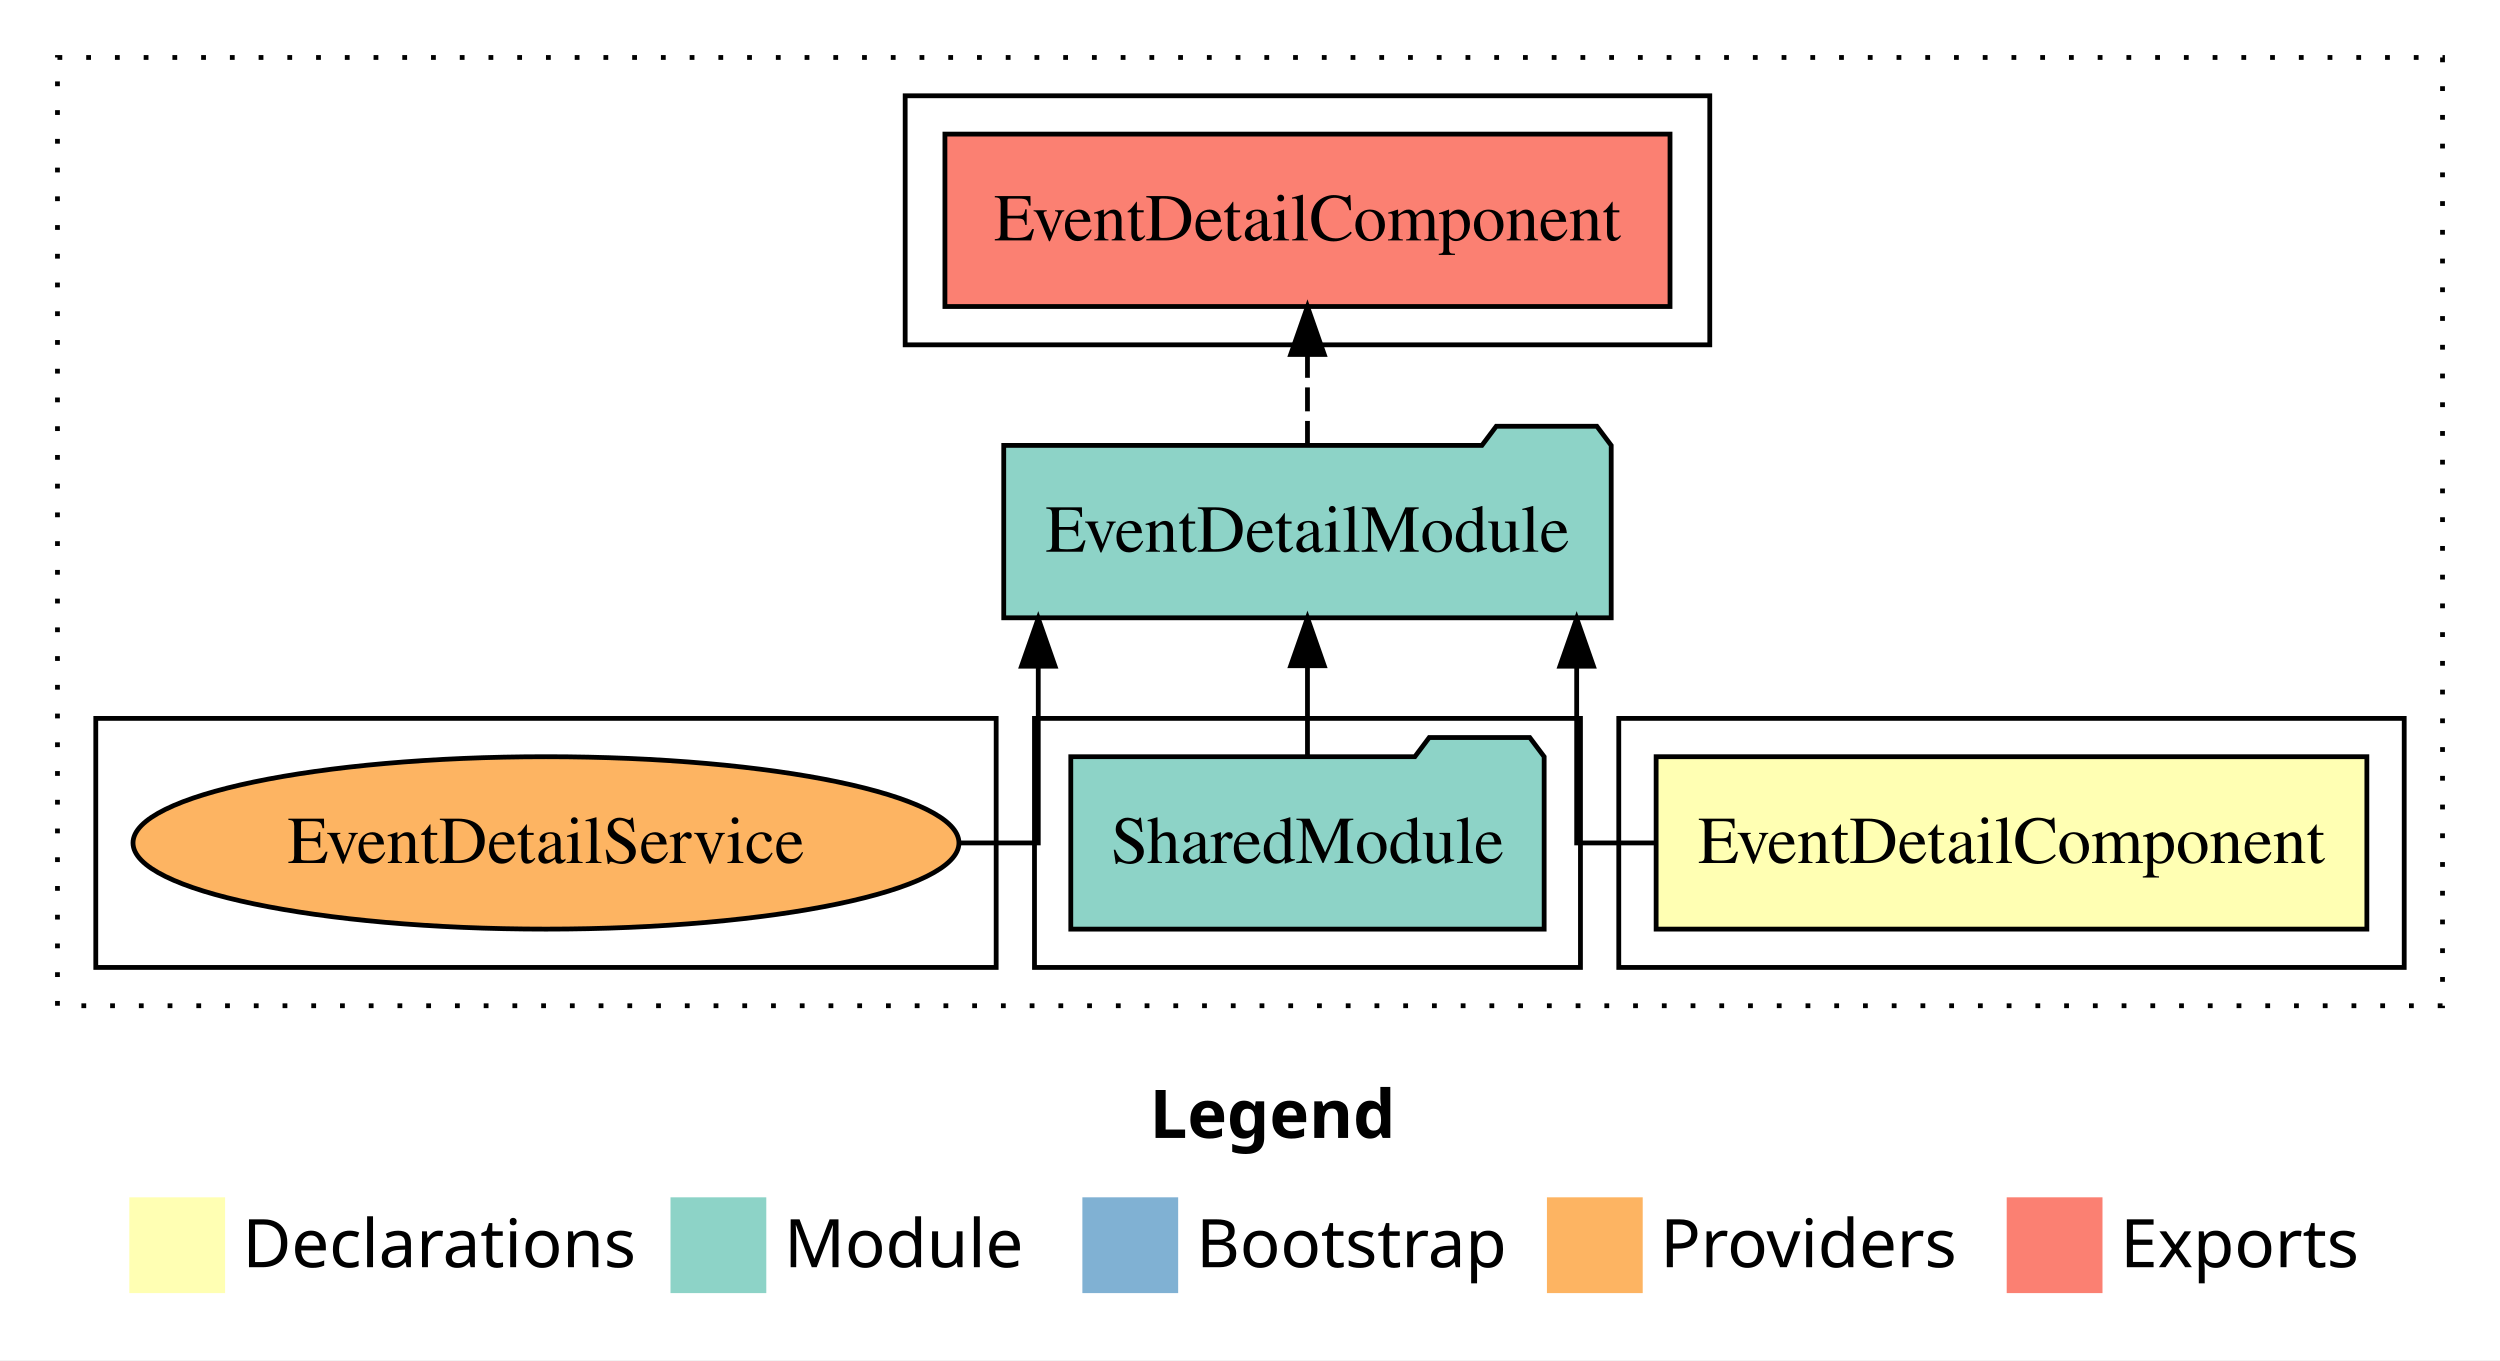
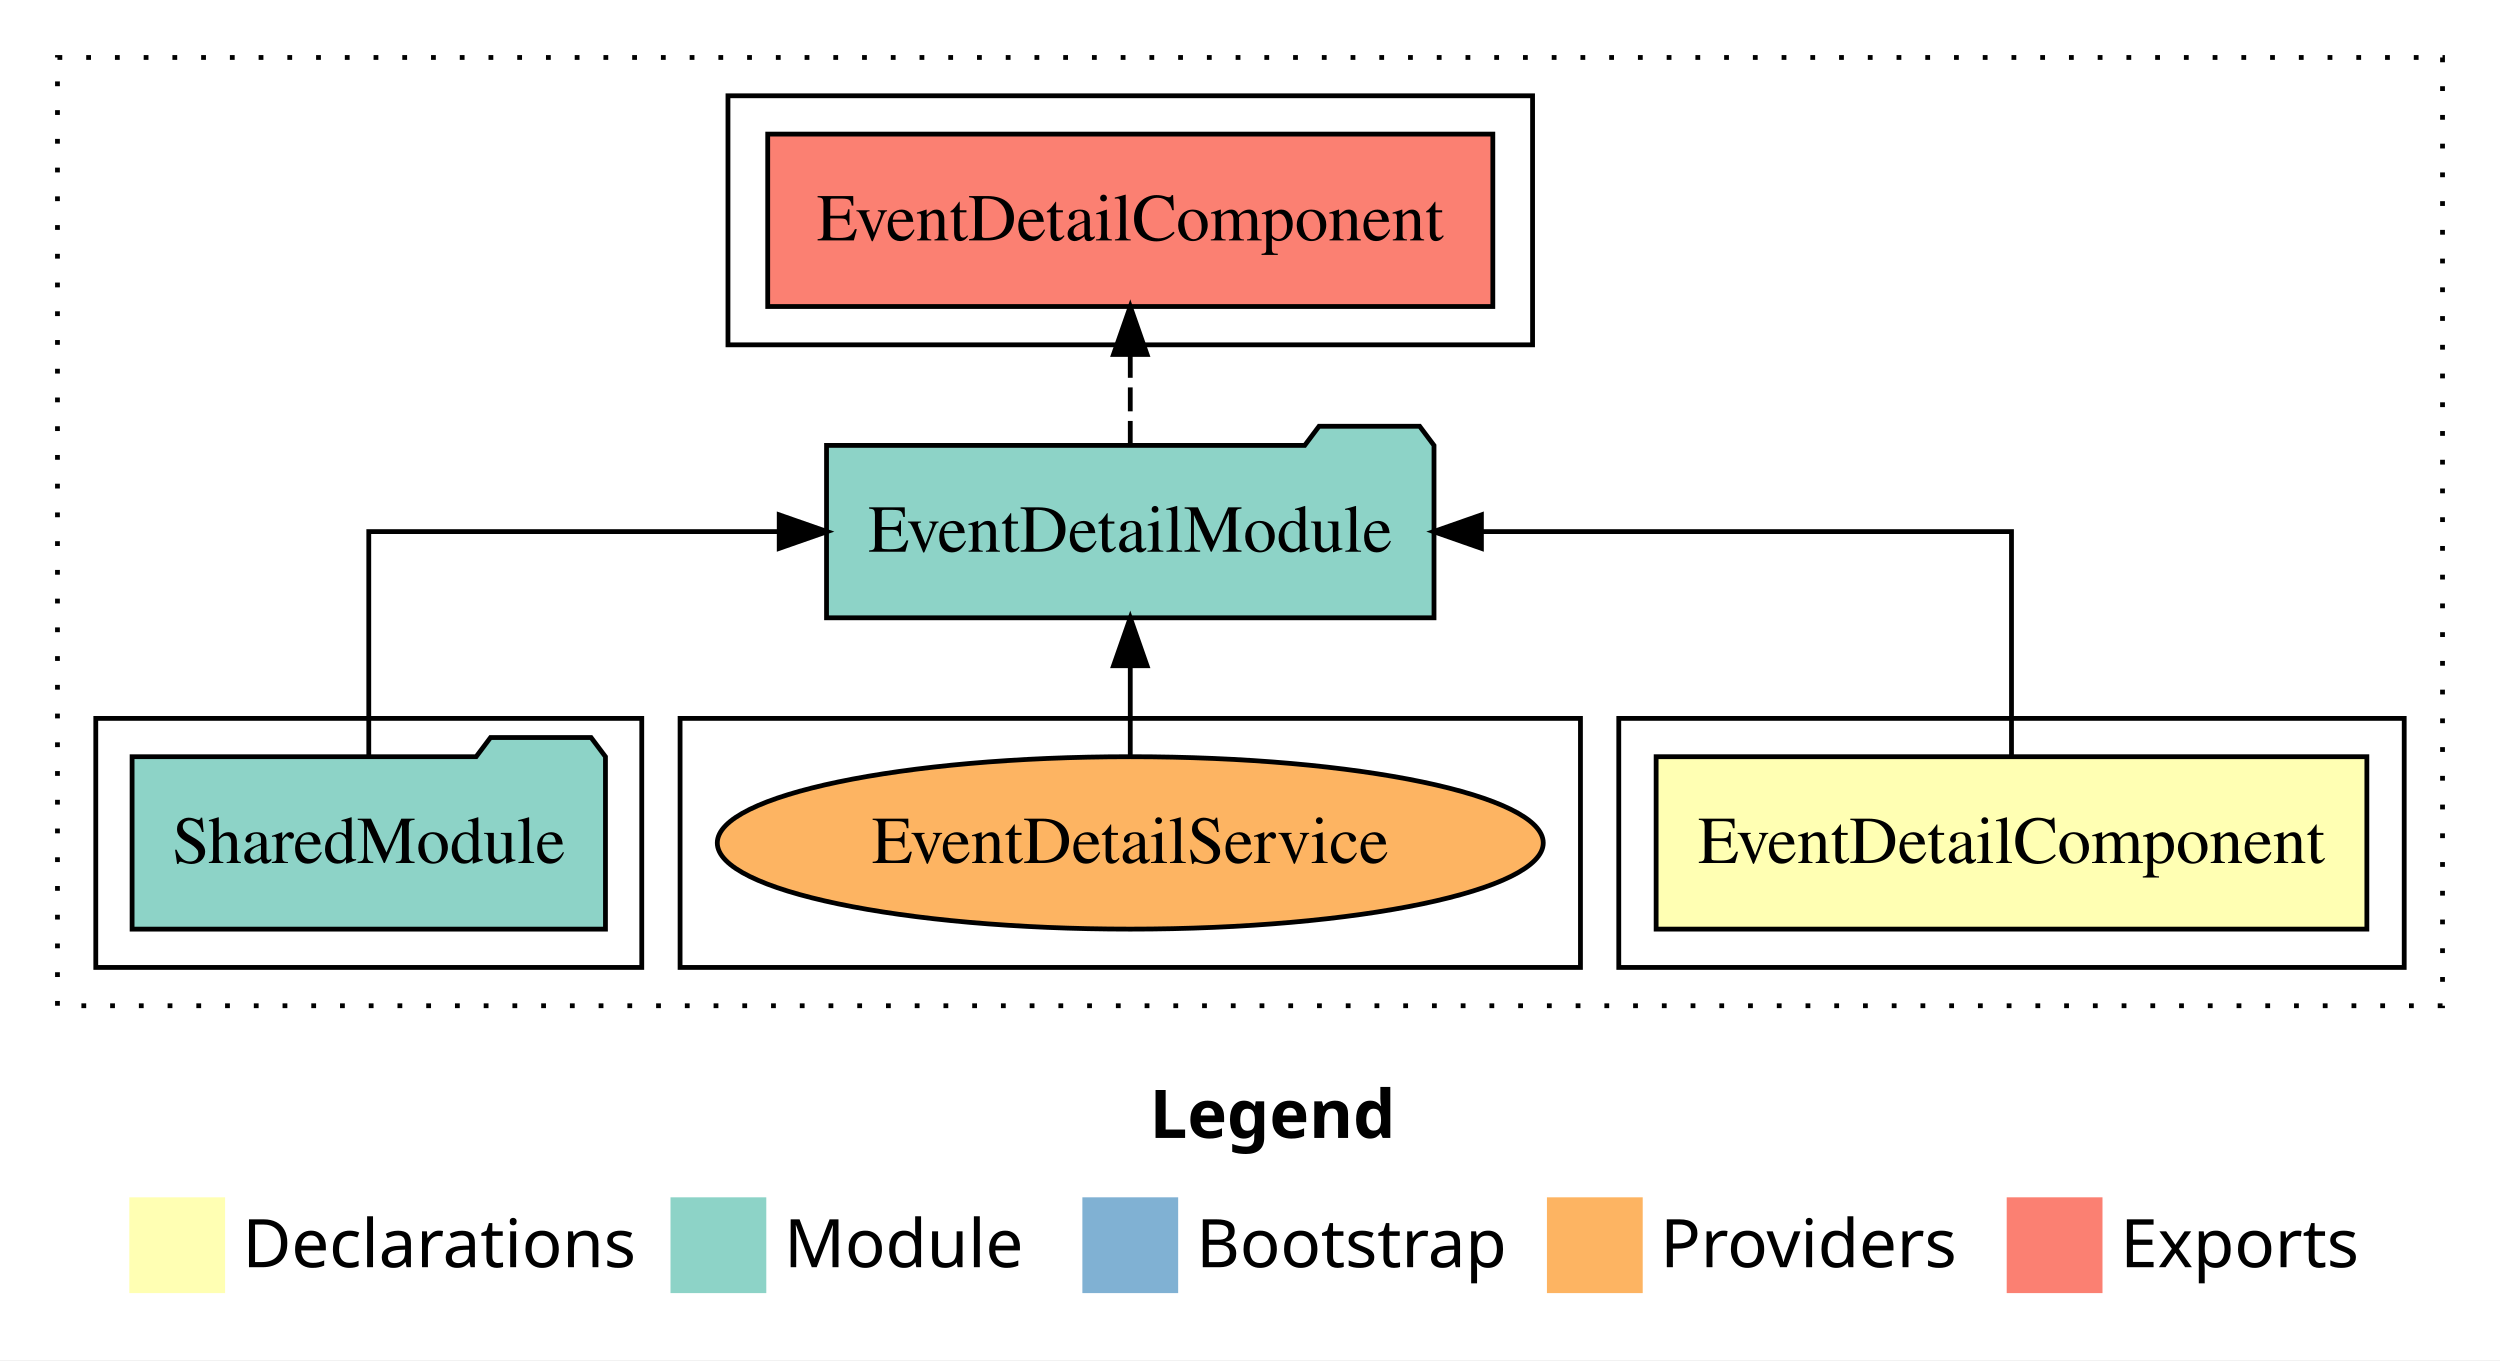
<svg xmlns="http://www.w3.org/2000/svg" width="522pt" height="284pt" viewBox="0.00 0.00 522.00 284.00">
  <g id="graph0" class="graph" transform="scale(1 1) rotate(0) translate(4 280)">
    <polygon fill="white" stroke="transparent" points="-4,4 -4,-280 518,-280 518,4 -4,4" />
    <text text-anchor="start" x="236.01" y="-42.4" font-family="sans-serif" font-weight="bold" font-size="14.00">Legend</text>
    <polygon fill="#ffffb3" stroke="transparent" points="23,-10 23,-30 43,-30 43,-10 23,-10" />
    <text text-anchor="start" x="46.63" y="-15.4" font-family="sans-serif" font-size="14.00">  Declarations</text>
    <polygon fill="#8dd3c7" stroke="transparent" points="136,-10 136,-30 156,-30 156,-10 136,-10" />
    <text text-anchor="start" x="159.73" y="-15.4" font-family="sans-serif" font-size="14.00">  Module</text>
    <polygon fill="#80b1d3" stroke="transparent" points="222,-10 222,-30 242,-30 242,-10 222,-10" />
    <text text-anchor="start" x="245.78" y="-15.4" font-family="sans-serif" font-size="14.00">  Bootstrap</text>
    <polygon fill="#fdb462" stroke="transparent" points="319,-10 319,-30 339,-30 339,-10 319,-10" />
    <text text-anchor="start" x="342.67" y="-15.4" font-family="sans-serif" font-size="14.00">  Providers</text>
    <polygon fill="#fb8072" stroke="transparent" points="415,-10 415,-30 435,-30 435,-10 415,-10" />
    <text text-anchor="start" x="438.73" y="-15.4" font-family="sans-serif" font-size="14.00">  Exports</text>
    <g id="clust1" class="cluster">
      <polygon fill="none" stroke="black" stroke-dasharray="1,5" points="8,-70 8,-268 506,-268 506,-70 8,-70" />
    </g>
+     <g id="clust5" class="cluster">
+       <polygon fill="none" stroke="black" points="148,-208 148,-260 316,-260 316,-208 148,-208" />
+     </g>
    <g id="clust2" class="cluster">
      <polygon fill="none" stroke="black" points="334,-78 334,-130 498,-130 498,-78 334,-78" />
    </g>
-     <g id="clust5" class="cluster">
-       <polygon fill="none" stroke="black" points="185,-208 185,-260 353,-260 353,-208 185,-208" />
+     <g id="clust7" class="cluster">
+       <polygon fill="none" stroke="black" points="138,-78 138,-130 326,-130 326,-78 138,-78" />
    </g>
    <g id="clust4" class="cluster">
-       <polygon fill="none" stroke="black" points="212,-78 212,-130 326,-130 326,-78 212,-78" />
-     </g>
-     <g id="clust7" class="cluster">
-       <polygon fill="none" stroke="black" points="16,-78 16,-130 204,-130 204,-78 16,-78" />
+       <polygon fill="none" stroke="black" points="16,-78 16,-130 130,-130 130,-78 16,-78" />
    </g>
    <g id="node1" class="node">
      <polygon fill="#ffffb3" stroke="black" points="490.2,-122 341.8,-122 341.8,-86 490.2,-86 490.2,-122" />
      <text text-anchor="middle" x="416" y="-99.8" font-family="Times,serif" font-size="14.00">EventDetailComponent</text>
    </g>
    <g id="node2" class="node">
-       <polygon fill="#8dd3c7" stroke="black" points="332.42,-187 329.42,-191 308.42,-191 305.42,-187 205.58,-187 205.58,-151 332.42,-151 332.42,-187" />
-       <text text-anchor="middle" x="269" y="-164.8" font-family="Times,serif" font-size="14.00">EventDetailModule</text>
+       <polygon fill="#8dd3c7" stroke="black" points="295.42,-187 292.42,-191 271.42,-191 268.42,-187 168.58,-187 168.58,-151 295.42,-151 295.42,-187" />
+       <text text-anchor="middle" x="232" y="-164.8" font-family="Times,serif" font-size="14.00">EventDetailModule</text>
    </g>
    <g id="edge1" class="edge">
-       <path fill="none" stroke="black" d="M341.86,-104C332,-104 325.21,-104 325.21,-104 325.21,-104 325.21,-140.89 325.21,-140.89" />
-       <polygon fill="black" stroke="black" points="321.71,-140.89 325.21,-150.89 328.71,-140.89 321.71,-140.89" />
+       <path fill="none" stroke="black" d="M416,-122.11C416,-141.34 416,-169 416,-169 416,-169 305.32,-169 305.32,-169" />
+       <polygon fill="black" stroke="black" points="305.32,-165.5 295.32,-169 305.32,-172.5 305.32,-165.5" />
    </g>
    <g id="node4" class="node">
-       <polygon fill="#fb8072" stroke="black" points="344.7,-252 193.3,-252 193.3,-216 344.7,-216 344.7,-252" />
-       <text text-anchor="middle" x="269" y="-229.8" font-family="Times,serif" font-size="14.00">EventDetailComponent </text>
+       <polygon fill="#fb8072" stroke="black" points="307.7,-252 156.3,-252 156.3,-216 307.7,-216 307.7,-252" />
+       <text text-anchor="middle" x="232" y="-229.8" font-family="Times,serif" font-size="14.00">EventDetailComponent </text>
    </g>
    <g id="edge3" class="edge">
-       <path fill="none" stroke="black" stroke-dasharray="5,2" d="M269,-187.11C269,-187.11 269,-205.99 269,-205.99" />
-       <polygon fill="black" stroke="black" points="265.5,-205.99 269,-215.99 272.5,-205.99 265.5,-205.99" />
+       <path fill="none" stroke="black" stroke-dasharray="5,2" d="M232,-187.11C232,-187.11 232,-205.99 232,-205.99" />
+       <polygon fill="black" stroke="black" points="228.5,-205.99 232,-215.99 235.5,-205.99 228.5,-205.99" />
    </g>
    <g id="node3" class="node">
-       <polygon fill="#8dd3c7" stroke="black" points="318.42,-122 315.42,-126 294.42,-126 291.42,-122 219.58,-122 219.58,-86 318.42,-86 318.42,-122" />
-       <text text-anchor="middle" x="269" y="-99.8" font-family="Times,serif" font-size="14.00">SharedModule</text>
+       <polygon fill="#8dd3c7" stroke="black" points="122.42,-122 119.42,-126 98.42,-126 95.42,-122 23.58,-122 23.58,-86 122.42,-86 122.42,-122" />
+       <text text-anchor="middle" x="73" y="-99.8" font-family="Times,serif" font-size="14.00">SharedModule</text>
    </g>
    <g id="edge2" class="edge">
-       <path fill="none" stroke="black" d="M269,-122.11C269,-122.11 269,-140.99 269,-140.99" />
-       <polygon fill="black" stroke="black" points="265.5,-140.99 269,-150.99 272.5,-140.99 265.5,-140.99" />
+       <path fill="none" stroke="black" d="M73,-122.11C73,-141.34 73,-169 73,-169 73,-169 158.7,-169 158.7,-169" />
+       <polygon fill="black" stroke="black" points="158.7,-172.5 168.7,-169 158.7,-165.5 158.7,-172.5" />
    </g>
    <g id="node5" class="node">
-       <ellipse fill="#fdb462" stroke="black" cx="110" cy="-104" rx="86.23" ry="18" />
-       <text text-anchor="middle" x="110" y="-99.8" font-family="Times,serif" font-size="14.00">EventDetailService</text>
+       <ellipse fill="#fdb462" stroke="black" cx="232" cy="-104" rx="86.23" ry="18" />
+       <text text-anchor="middle" x="232" y="-99.8" font-family="Times,serif" font-size="14.00">EventDetailService</text>
    </g>
    <g id="edge4" class="edge">
-       <path fill="none" stroke="black" d="M196.28,-104C206.16,-104 212.79,-104 212.79,-104 212.79,-104 212.79,-140.89 212.79,-140.89" />
-       <polygon fill="black" stroke="black" points="209.29,-140.89 212.79,-150.89 216.29,-140.89 209.29,-140.89" />
+       <path fill="none" stroke="black" d="M232,-122.11C232,-122.11 232,-140.99 232,-140.99" />
+       <polygon fill="black" stroke="black" points="228.5,-140.99 232,-150.99 235.5,-140.99 228.5,-140.99" />
    </g>
  </g>
</svg>
